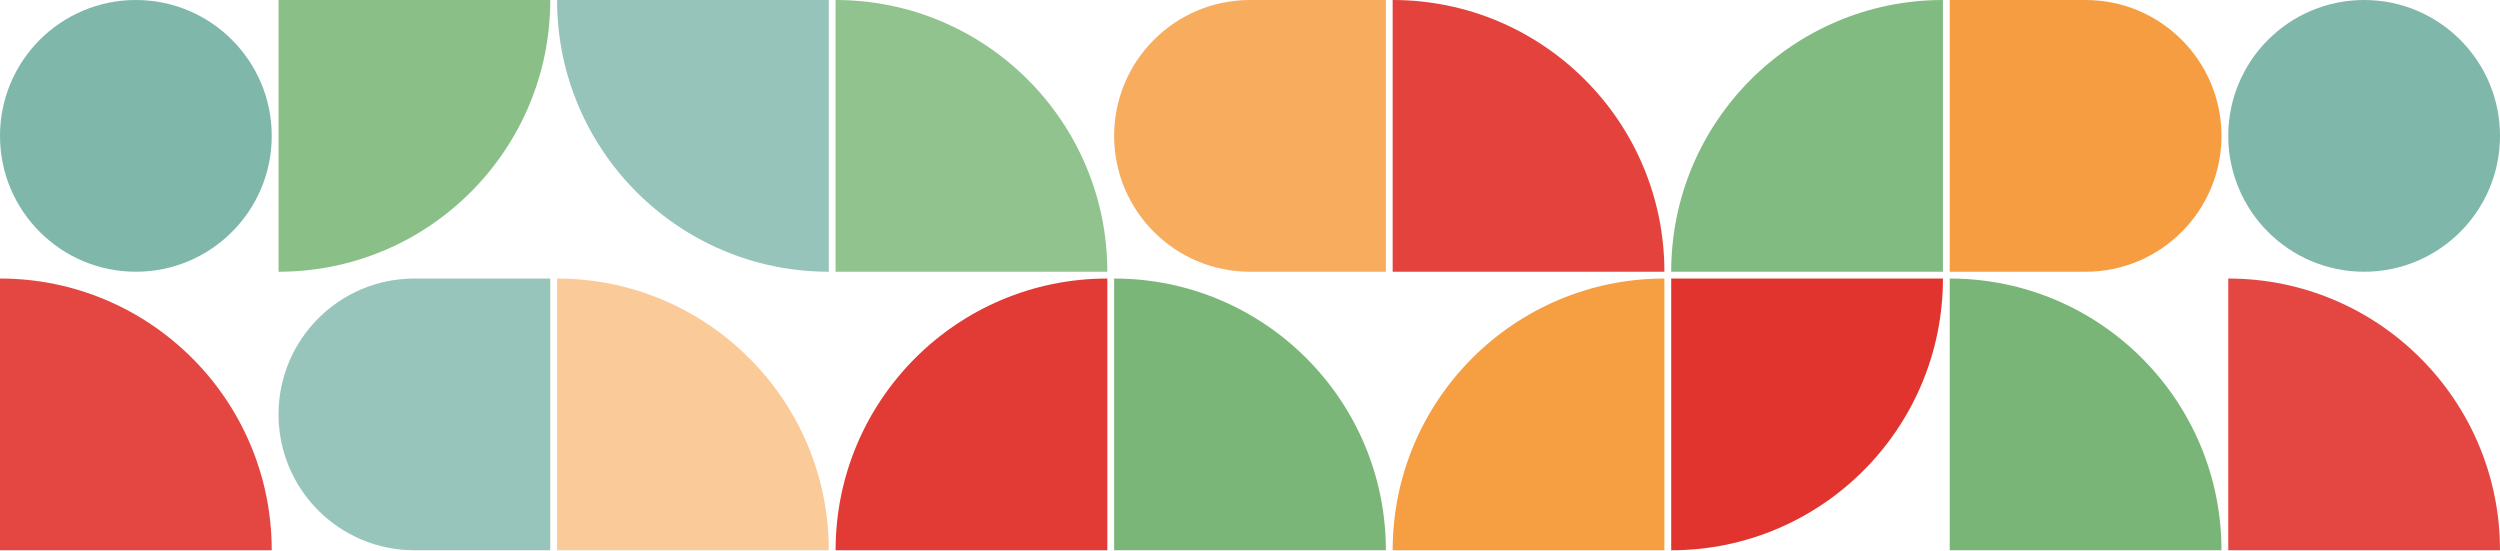
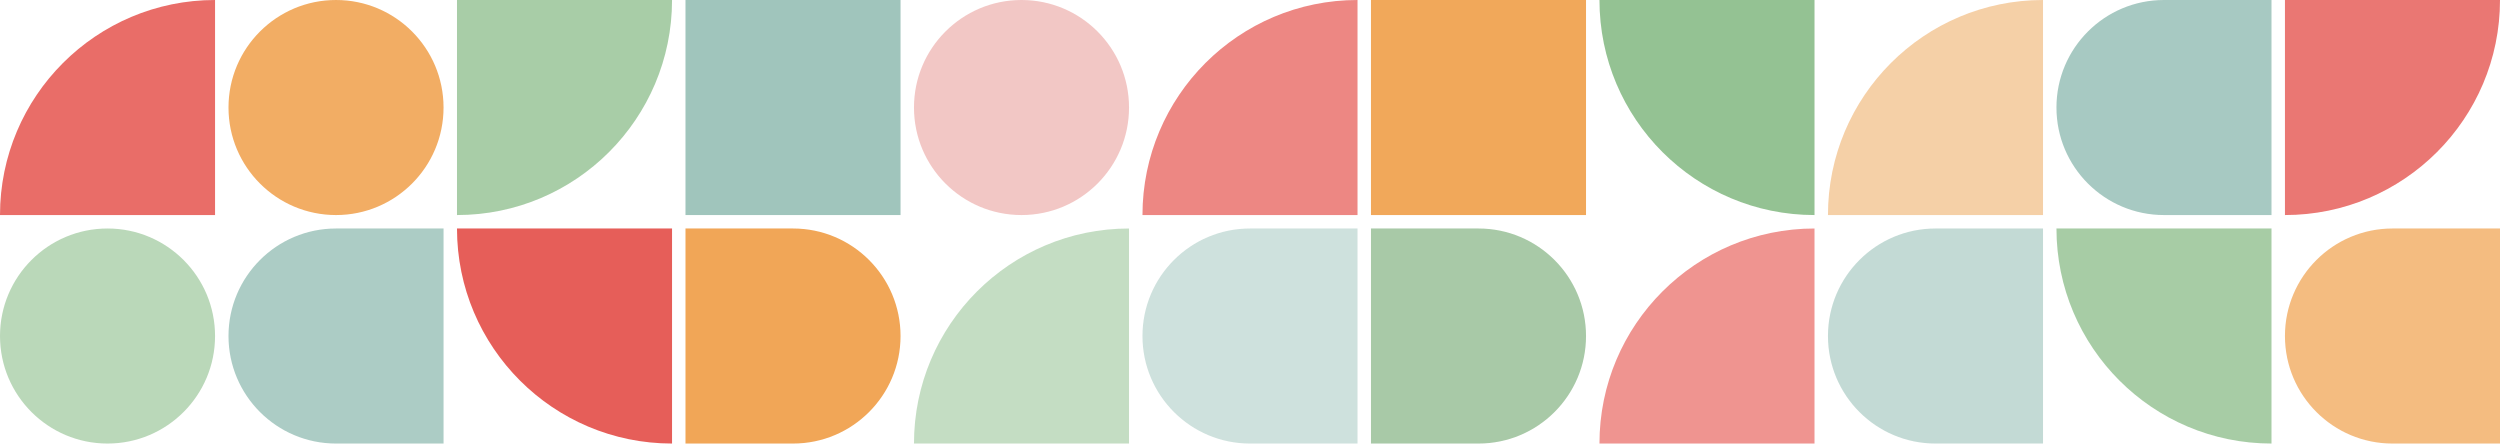
- <svg xmlns="http://www.w3.org/2000/svg" width="736" height="162" viewBox="0 0 736 162" fill="none">
-   <circle opacity="0.56" cx="40" cy="40" r="40" fill="#1B7F69" />
-   <circle opacity="0.56" cx="696" cy="40" r="40" fill="#1B7F69" />
-   <path opacity="0.75" d="M574 0H614C636.091 0 654 17.909 654 40V40C654 62.091 636.091 80 614 80H574V0Z" fill="#F27C00" />
-   <path opacity="0.45" d="M162 162L122 162C99.909 162 82 144.091 82 122V122C82 99.909 99.909 82 122 82L162 82L162 162Z" fill="#1B7F69" />
-   <path opacity="0.63" d="M408 80L368 80C345.909 80 328 62.091 328 40V40C328 17.909 345.909 -5.4282e-06 368 -3.49691e-06L408 0L408 80Z" fill="#F27C00" />
-   <path opacity="0.66" d="M82 0H162V0C162 44.183 126.183 80 82 80V80V0Z" fill="#4D9E4B" />
-   <path opacity="0.97" d="M492 82H572V82C572 126.183 536.183 162 492 162V162V82Z" fill="#E02E28" />
-   <path opacity="0.46" d="M244 0L244 80V80C199.817 80 164 44.183 164 -3.49691e-06V-3.49691e-06L244 0Z" fill="#1B7F69" />
-   <path opacity="0.94" d="M326 162L246 162V162C246 117.817 281.817 82 326 82V82L326 162Z" fill="#E02E28" />
-   <path opacity="0.74" d="M490 162L410 162V162C410 117.817 445.817 82 490 82V82L490 162Z" fill="#F27C00" />
-   <path opacity="0.7" d="M572 80L492 80V80C492 35.817 527.817 -3.86258e-06 572 0V0L572 80Z" fill="#4D9E4B" />
-   <path opacity="0.88" d="M0 162L1.11257e-05 82V82C44.183 82 80 117.817 80 162V162L0 162Z" fill="#E02E28" />
-   <path opacity="0.88" d="M656 162L656 82V82C700.183 82 736 117.817 736 162V162L656 162Z" fill="#E02E28" />
-   <path opacity="0.4" d="M164 162L164 82V82C208.183 82 244 117.817 244 162V162L164 162Z" fill="#F27C00" />
-   <path opacity="0.62" d="M246 80L246 0V0C290.183 6.14454e-06 326 35.817 326 80V80L246 80Z" fill="#4D9E4B" />
-   <path opacity="0.75" d="M328 162L328 82V82C372.183 82 408 117.817 408 162V162L328 162Z" fill="#4D9E4B" />
-   <path opacity="0.9" d="M410 80L410 0V0C454.183 6.14454e-06 490 35.817 490 80V80L410 80Z" fill="#E02E28" />
-   <path opacity="0.76" d="M574 162L574 82V82C618.183 82 654 117.817 654 162V162L574 162Z" fill="#4D9E4B" />
+ <svg xmlns="http://www.w3.org/2000/svg" width="744" height="132" viewBox="0 0 744 132" fill="none">
+   <circle opacity="0.49" cx="32" cy="100" r="32" fill="#73AF71" />
+   <circle opacity="0.78" cx="100" cy="32" r="32" fill="#EE9639" />
+   <circle opacity="0.43" cx="304" cy="32" r="32" fill="#E27D79" />
+   <rect opacity="0.81" x="204" width="64" height="64" fill="#8AB7AD" />
+   <rect opacity="0.83" x="408" width="64" height="64" fill="#EE9639" />
+   <path opacity="0.85" d="M204 68H236C253.673 68 268 82.327 268 100V100C268 117.673 253.673 132 236 132H204V68Z" fill="#EE9639" />
+   <path opacity="0.9" d="M408 68H440C457.673 68 472 82.327 472 100V100C472 117.673 457.673 132 440 132H408V68Z" fill="#9EC39D" />
+   <path opacity="0.71" d="M132 132L100 132C82.327 132 68 117.673 68 100V100C68 82.327 82.327 68 100 68L132 68L132 132Z" fill="#8AB7AD" />
+   <path opacity="0.42" d="M404 132L372 132C354.327 132 340 117.673 340 100V100C340 82.327 354.327 68 372 68L404 68L404 132Z" fill="#8AB7AD" />
+   <path opacity="0.51" d="M608 132L576 132C558.327 132 544 117.673 544 100V100C544 82.327 558.327 68 576 68L608 68L608 132Z" fill="#8AB7AD" />
+   <path opacity="0.75" d="M676 64L644 64C626.327 64 612 49.673 612 32V32C612 14.327 626.327 -5.29624e-06 644 -3.7512e-06L676 -9.53674e-07L676 64Z" fill="#8AB7AD" />
+   <path opacity="0.64" d="M744 132L712 132C694.327 132 680 117.673 680 100V100C680 82.327 694.327 68 712 68L744 68L744 132Z" fill="#EE9639" />
+   <path opacity="0.62" d="M136 0H200V0C200 35.346 171.346 64 136 64V64V0Z" fill="#73AF71" />
+   <path opacity="0.67" d="M680 0H744V0C744 35.346 715.346 64 680 64V64V0Z" fill="#E0342E" />
+   <path opacity="0.79" d="M200 68L200 132V132C164.654 132 136 103.346 136 68V68L200 68Z" fill="#E0342E" />
+   <path opacity="0.76" d="M540 0L540 64V64C504.654 64 476 35.346 476 -2.79753e-06V-2.79753e-06L540 0Z" fill="#73AF71" />
+   <path opacity="0.63" d="M676 68L676 132V132C640.654 132 612 103.346 612 68V68L676 68Z" fill="#73AF71" />
+   <path opacity="0.72" d="M64 64L-9.53674e-07 64V64C2.13639e-06 28.654 28.654 -4.04374e-06 64 -9.53674e-07V-9.53674e-07L64 64Z" fill="#E0342E" />
+   <path opacity="0.42" d="M336 132L272 132V132C272 96.654 300.654 68 336 68V68L336 132Z" fill="#73AF71" />
+   <path opacity="0.59" d="M404 64L340 64V64C340 28.654 368.654 -4.04374e-06 404 -9.53674e-07V-9.53674e-07L404 64Z" fill="#E0342E" />
+   <path opacity="0.53" d="M540 132L476 132V132C476 96.654 504.654 68 540 68V68L540 132Z" fill="#E0342E" />
+   <path opacity="0.51" d="M608 64L544 64V64C544 28.654 572.654 -4.04374e-06 608 -9.53674e-07V-9.53674e-07L608 64Z" fill="#ECA252" />
</svg>
